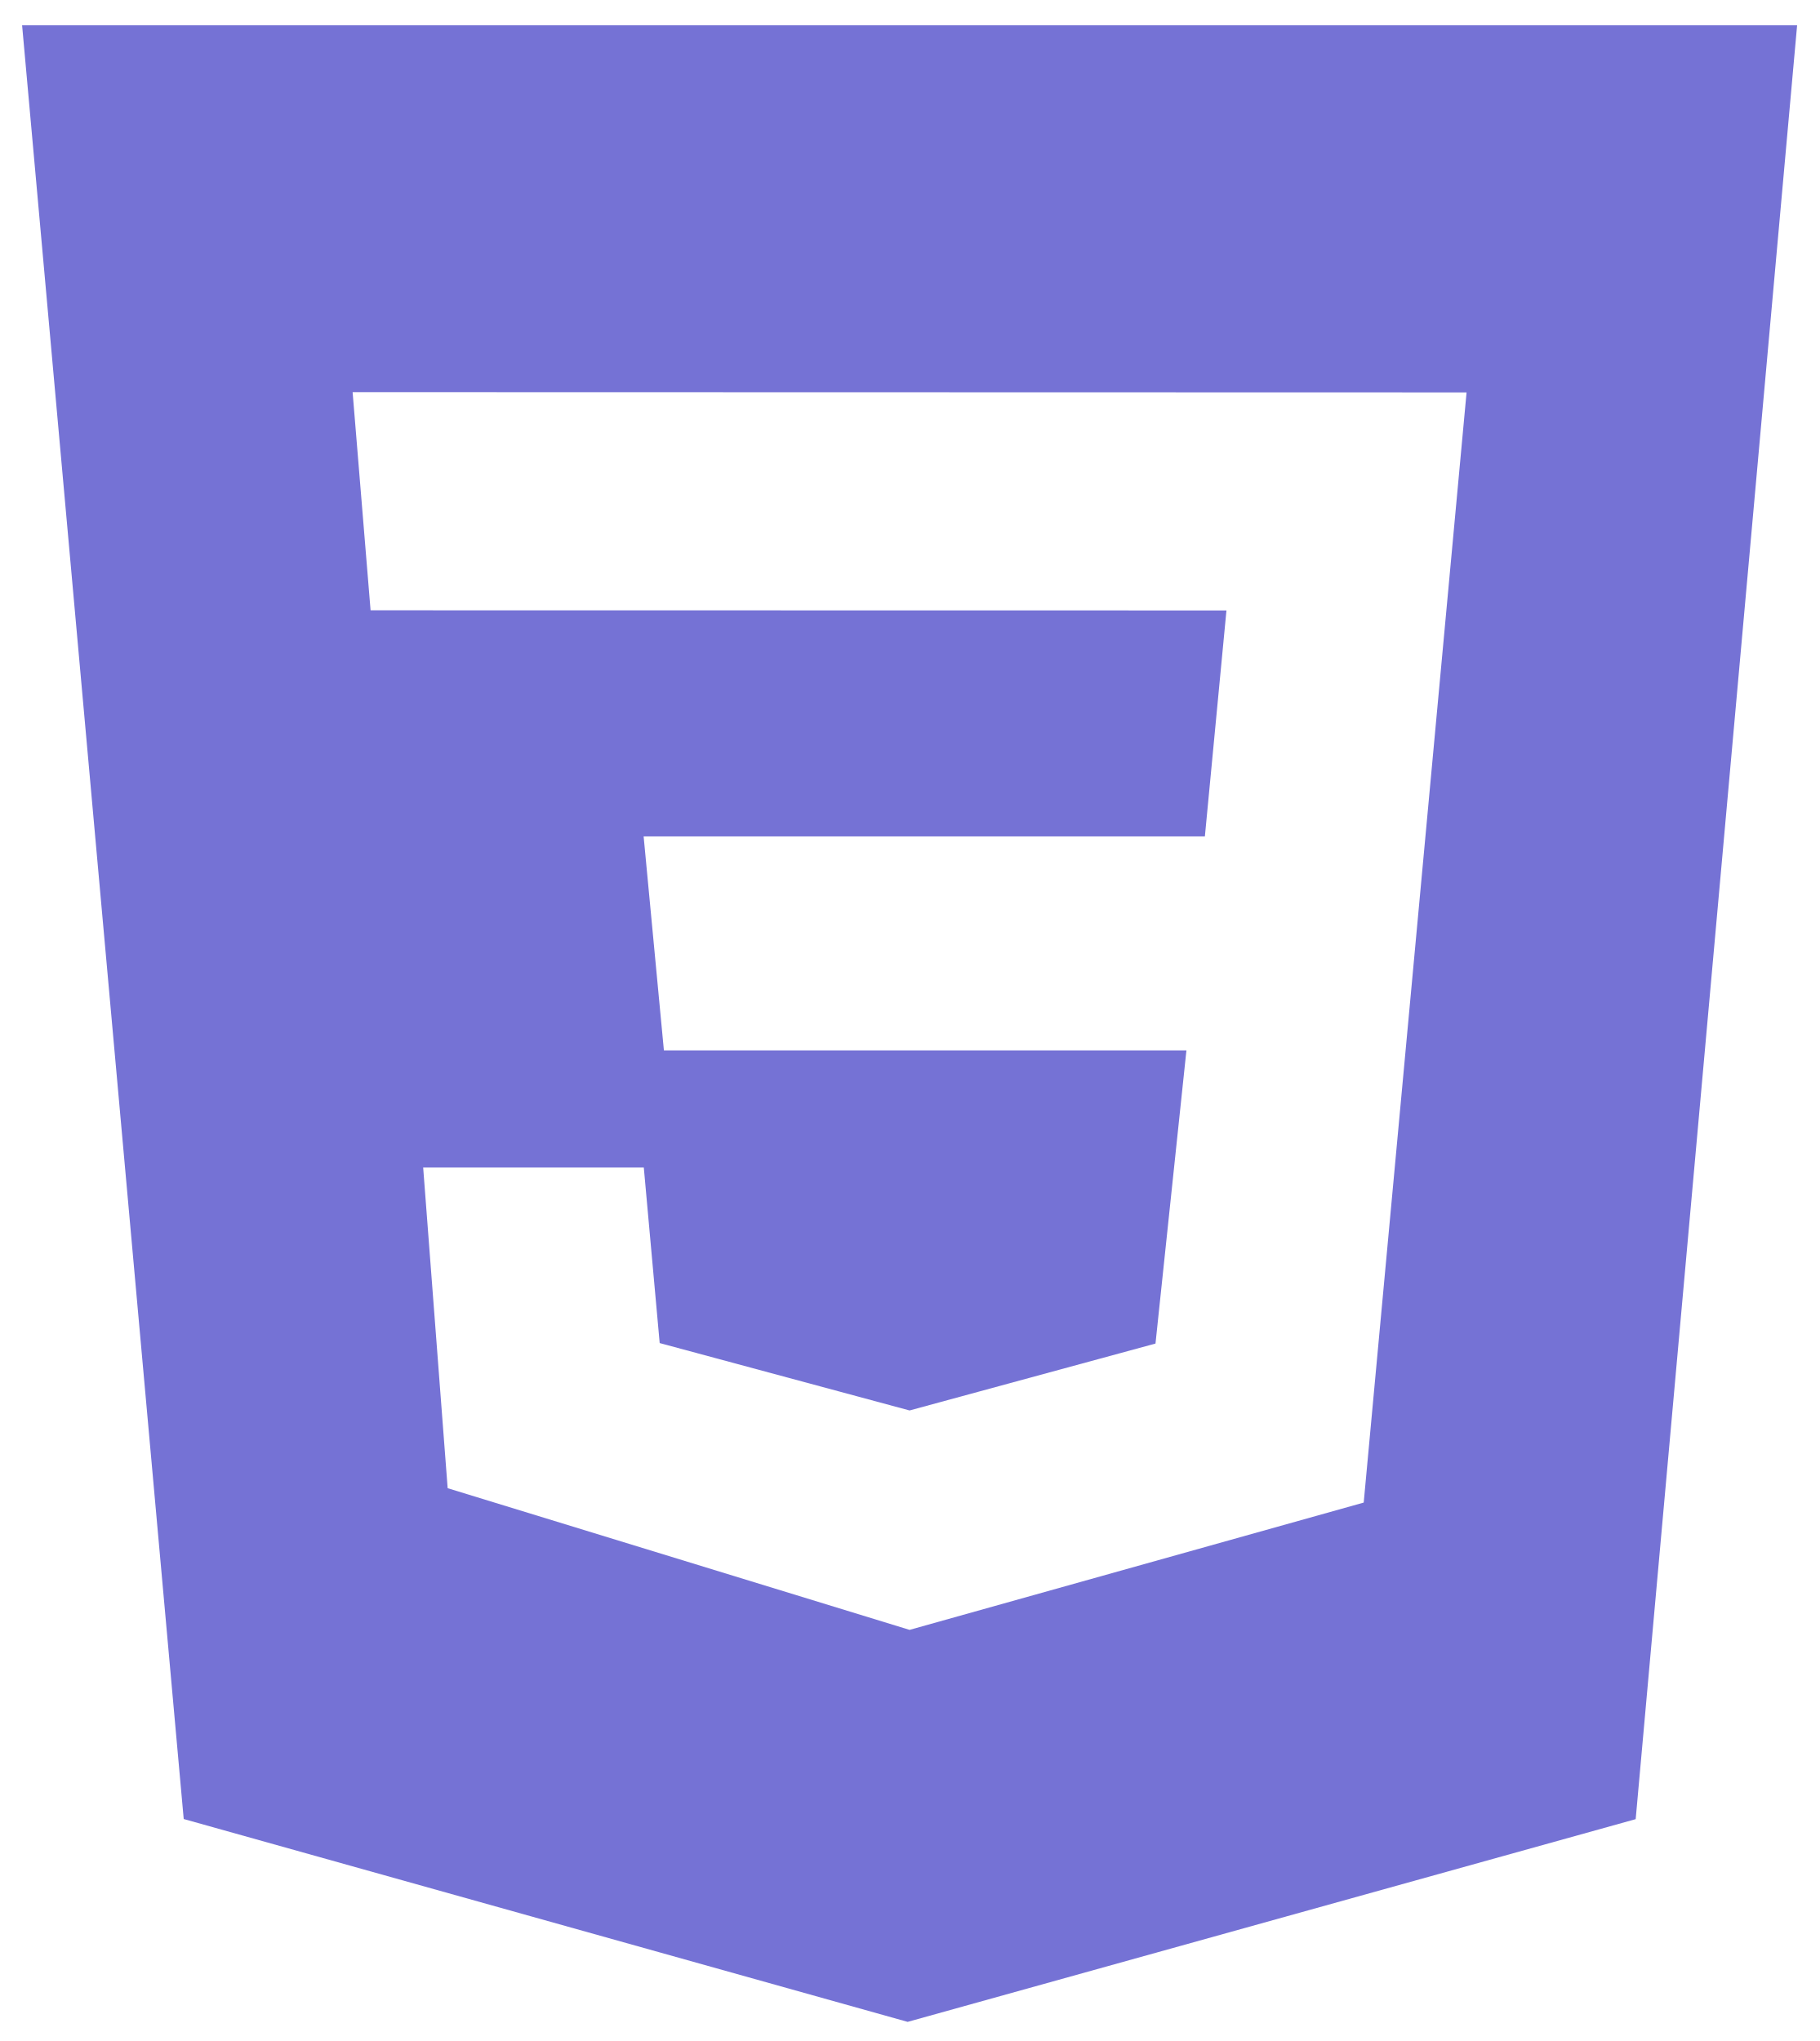
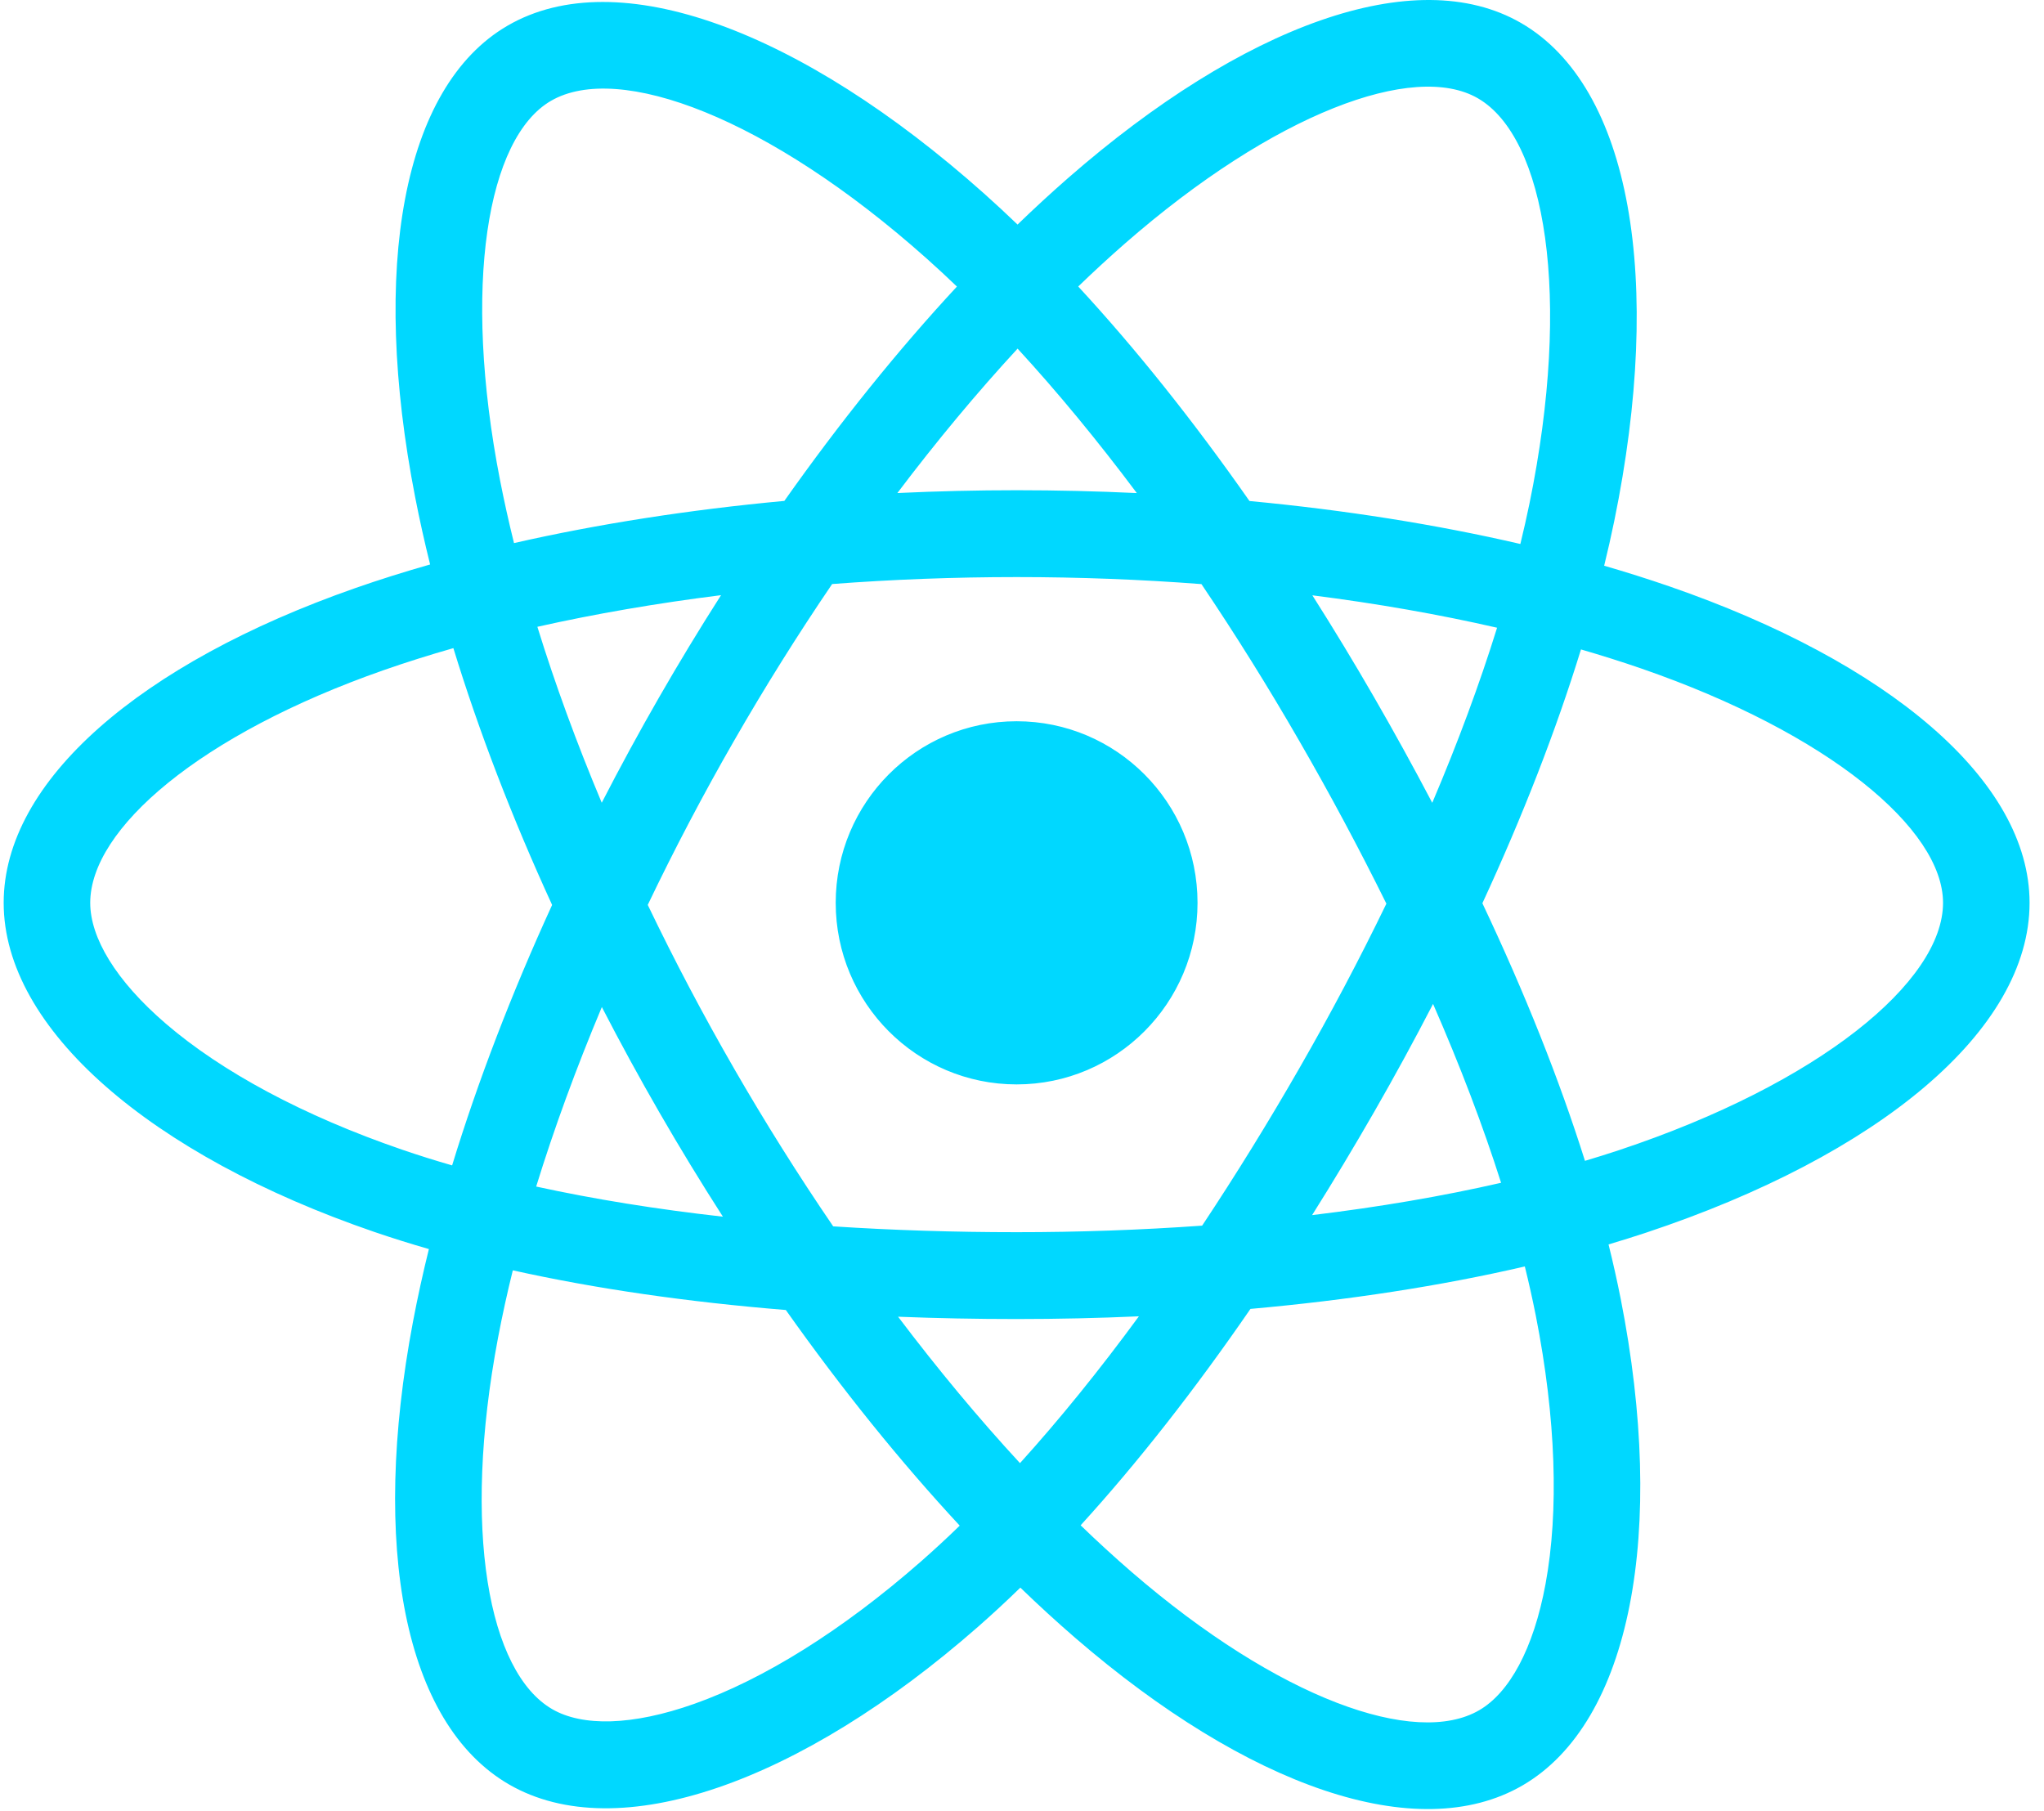
- <svg xmlns="http://www.w3.org/2000/svg" width="41" height="46" viewBox="0 0 41 46" fill="none">
-   <path d="M33.051 8.844L7.946 8.838L8.351 13.755L27.638 13.758L27.152 18.85H14.504L14.961 23.674H26.736L26.039 30.281L20.497 31.789L14.866 30.27L14.508 26.313H9.536L10.088 33.541L20.497 36.734L30.731 33.865L33.049 8.845L33.051 8.844ZM0.498 0.569H40.498L36.86 41L20.454 45.569L4.14 40.997L0.498 0.569Z" fill="#7572D5" />
+ <svg xmlns="http://www.w3.org/2000/svg" width="114" height="101" viewBox="0 0 114 101" fill="none">
+   <path d="M93.106 32.703C91.903 32.289 90.69 31.905 89.469 31.552C89.674 30.711 89.863 29.879 90.031 29.062C92.784 15.648 90.984 4.842 84.836 1.284C78.942 -2.127 69.302 1.429 59.566 9.933C58.606 10.773 57.668 11.637 56.752 12.524C56.139 11.934 55.515 11.356 54.88 10.789C44.677 1.696 34.449 -2.136 28.308 1.432C22.419 4.854 20.675 15.013 23.154 27.725C23.4 28.984 23.679 30.237 23.989 31.482C22.541 31.895 21.144 32.334 19.807 32.802C7.844 36.988 0.205 43.548 0.205 50.353C0.205 57.381 8.406 64.43 20.866 68.704C21.876 69.049 22.895 69.369 23.921 69.663C23.588 71.004 23.292 72.354 23.034 73.711C20.671 86.204 22.516 96.122 28.389 99.522C34.456 103.033 44.637 99.425 54.551 90.727C55.355 90.02 56.141 89.293 56.908 88.546C57.9 89.507 58.919 90.439 59.963 91.343C69.566 99.636 79.05 102.985 84.918 99.576C90.978 96.055 92.948 85.4 90.391 72.436C90.189 71.42 89.963 70.409 89.713 69.405C90.428 69.192 91.13 68.973 91.814 68.746C104.767 64.438 113.195 57.475 113.195 50.353C113.195 43.523 105.309 36.919 93.106 32.703ZM90.296 64.147C89.678 64.353 89.044 64.55 88.398 64.743C86.968 60.2 85.039 55.368 82.677 50.376C84.93 45.504 86.786 40.734 88.176 36.22C89.332 36.556 90.453 36.91 91.535 37.283C101.991 40.896 108.369 46.237 108.369 50.353C108.369 54.737 101.481 60.428 90.296 64.147ZM85.656 73.376C86.787 79.109 86.948 84.292 86.199 88.344C85.526 91.984 84.173 94.412 82.499 95.384C78.939 97.453 71.323 94.764 63.111 87.671C62.14 86.831 61.193 85.963 60.27 85.07C63.454 81.576 66.636 77.513 69.741 73.001C75.204 72.514 80.364 71.719 85.044 70.633C85.269 71.543 85.473 72.457 85.656 73.376ZM38.726 95.026C35.247 96.259 32.476 96.295 30.801 95.325C27.237 93.262 25.755 85.298 27.776 74.615C28.017 73.353 28.291 72.097 28.601 70.85C33.229 71.878 38.352 72.617 43.828 73.062C46.954 77.478 50.228 81.536 53.527 85.089C52.826 85.77 52.108 86.434 51.374 87.079C46.99 90.925 42.597 93.654 38.726 95.026ZM22.428 64.12C16.918 62.23 12.368 59.774 9.249 57.093C6.447 54.685 5.032 52.293 5.032 50.353C5.032 46.223 11.166 40.956 21.396 37.377C22.638 36.943 23.937 36.533 25.286 36.148C26.7 40.764 28.554 45.59 30.793 50.471C28.525 55.423 26.644 60.327 25.216 64.997C24.28 64.728 23.35 64.436 22.428 64.12ZM27.891 26.795C25.768 15.903 27.178 7.687 30.727 5.625C34.507 3.429 42.865 6.56 51.675 14.412C52.25 14.925 52.815 15.448 53.371 15.982C50.088 19.52 46.844 23.548 43.745 27.937C38.431 28.431 33.344 29.225 28.668 30.289C28.38 29.131 28.121 27.966 27.891 26.795V26.795ZM76.63 38.874C75.525 36.959 74.38 35.068 73.194 33.202C76.799 33.66 80.253 34.267 83.497 35.01C82.523 38.142 81.309 41.417 79.881 44.775C78.837 42.787 77.753 40.819 76.63 38.874ZM56.754 19.444C58.981 21.865 61.21 24.568 63.404 27.5C58.955 27.289 54.498 27.289 50.049 27.498C52.244 24.592 54.493 21.893 56.754 19.444ZM36.751 38.907C35.642 40.837 34.579 42.792 33.561 44.771C32.156 41.425 30.953 38.136 29.971 34.958C33.195 34.235 36.633 33.643 40.215 33.194C39.016 35.07 37.861 36.975 36.751 38.907V38.907ZM40.318 67.857C36.617 67.442 33.127 66.881 29.904 66.177C30.902 62.943 32.131 59.583 33.567 56.165C34.589 58.146 35.657 60.103 36.77 62.033C37.915 64.018 39.1 65.961 40.318 67.857ZM56.888 81.603C54.6 79.126 52.318 76.385 50.089 73.437C52.253 73.522 54.458 73.566 56.7 73.566C59.003 73.566 61.28 73.514 63.52 73.414C61.32 76.415 59.099 79.159 56.888 81.603ZM79.926 55.991C81.437 59.446 82.71 62.788 83.72 65.967C80.444 66.717 76.907 67.321 73.18 67.77C74.375 65.87 75.531 63.946 76.649 62C77.786 60.021 78.878 58.018 79.926 55.991ZM72.468 59.579C70.756 62.563 68.949 65.491 67.047 68.357C63.604 68.602 60.152 68.723 56.7 68.722C53.184 68.722 49.764 68.612 46.47 68.397C44.519 65.538 42.677 62.605 40.947 59.606H40.948C39.226 56.623 37.618 53.575 36.127 50.468C37.614 47.362 39.217 44.312 40.933 41.327L40.933 41.327C42.648 38.341 44.475 35.421 46.411 32.573C49.771 32.318 53.217 32.185 56.7 32.185H56.7C60.198 32.185 63.648 32.319 67.008 32.577C68.924 35.419 70.74 38.33 72.452 41.301C74.174 44.28 75.798 47.315 77.323 50.4C75.814 53.517 74.194 56.578 72.468 59.579ZM82.425 5.481C86.209 7.671 87.68 16.502 85.303 28.084C85.151 28.823 84.981 29.576 84.795 30.339C80.107 29.253 75.017 28.445 69.687 27.943C66.583 23.506 63.366 19.472 60.136 15.979C60.983 15.16 61.849 14.363 62.735 13.587C71.077 6.301 78.873 3.425 82.425 5.481ZM56.7 40.226C62.272 40.226 66.79 44.76 66.79 50.353C66.79 55.946 62.272 60.48 56.7 60.48C51.128 60.48 46.61 55.946 46.61 50.353C46.61 44.76 51.128 40.226 56.7 40.226Z" fill="#00D8FF" />
</svg>
